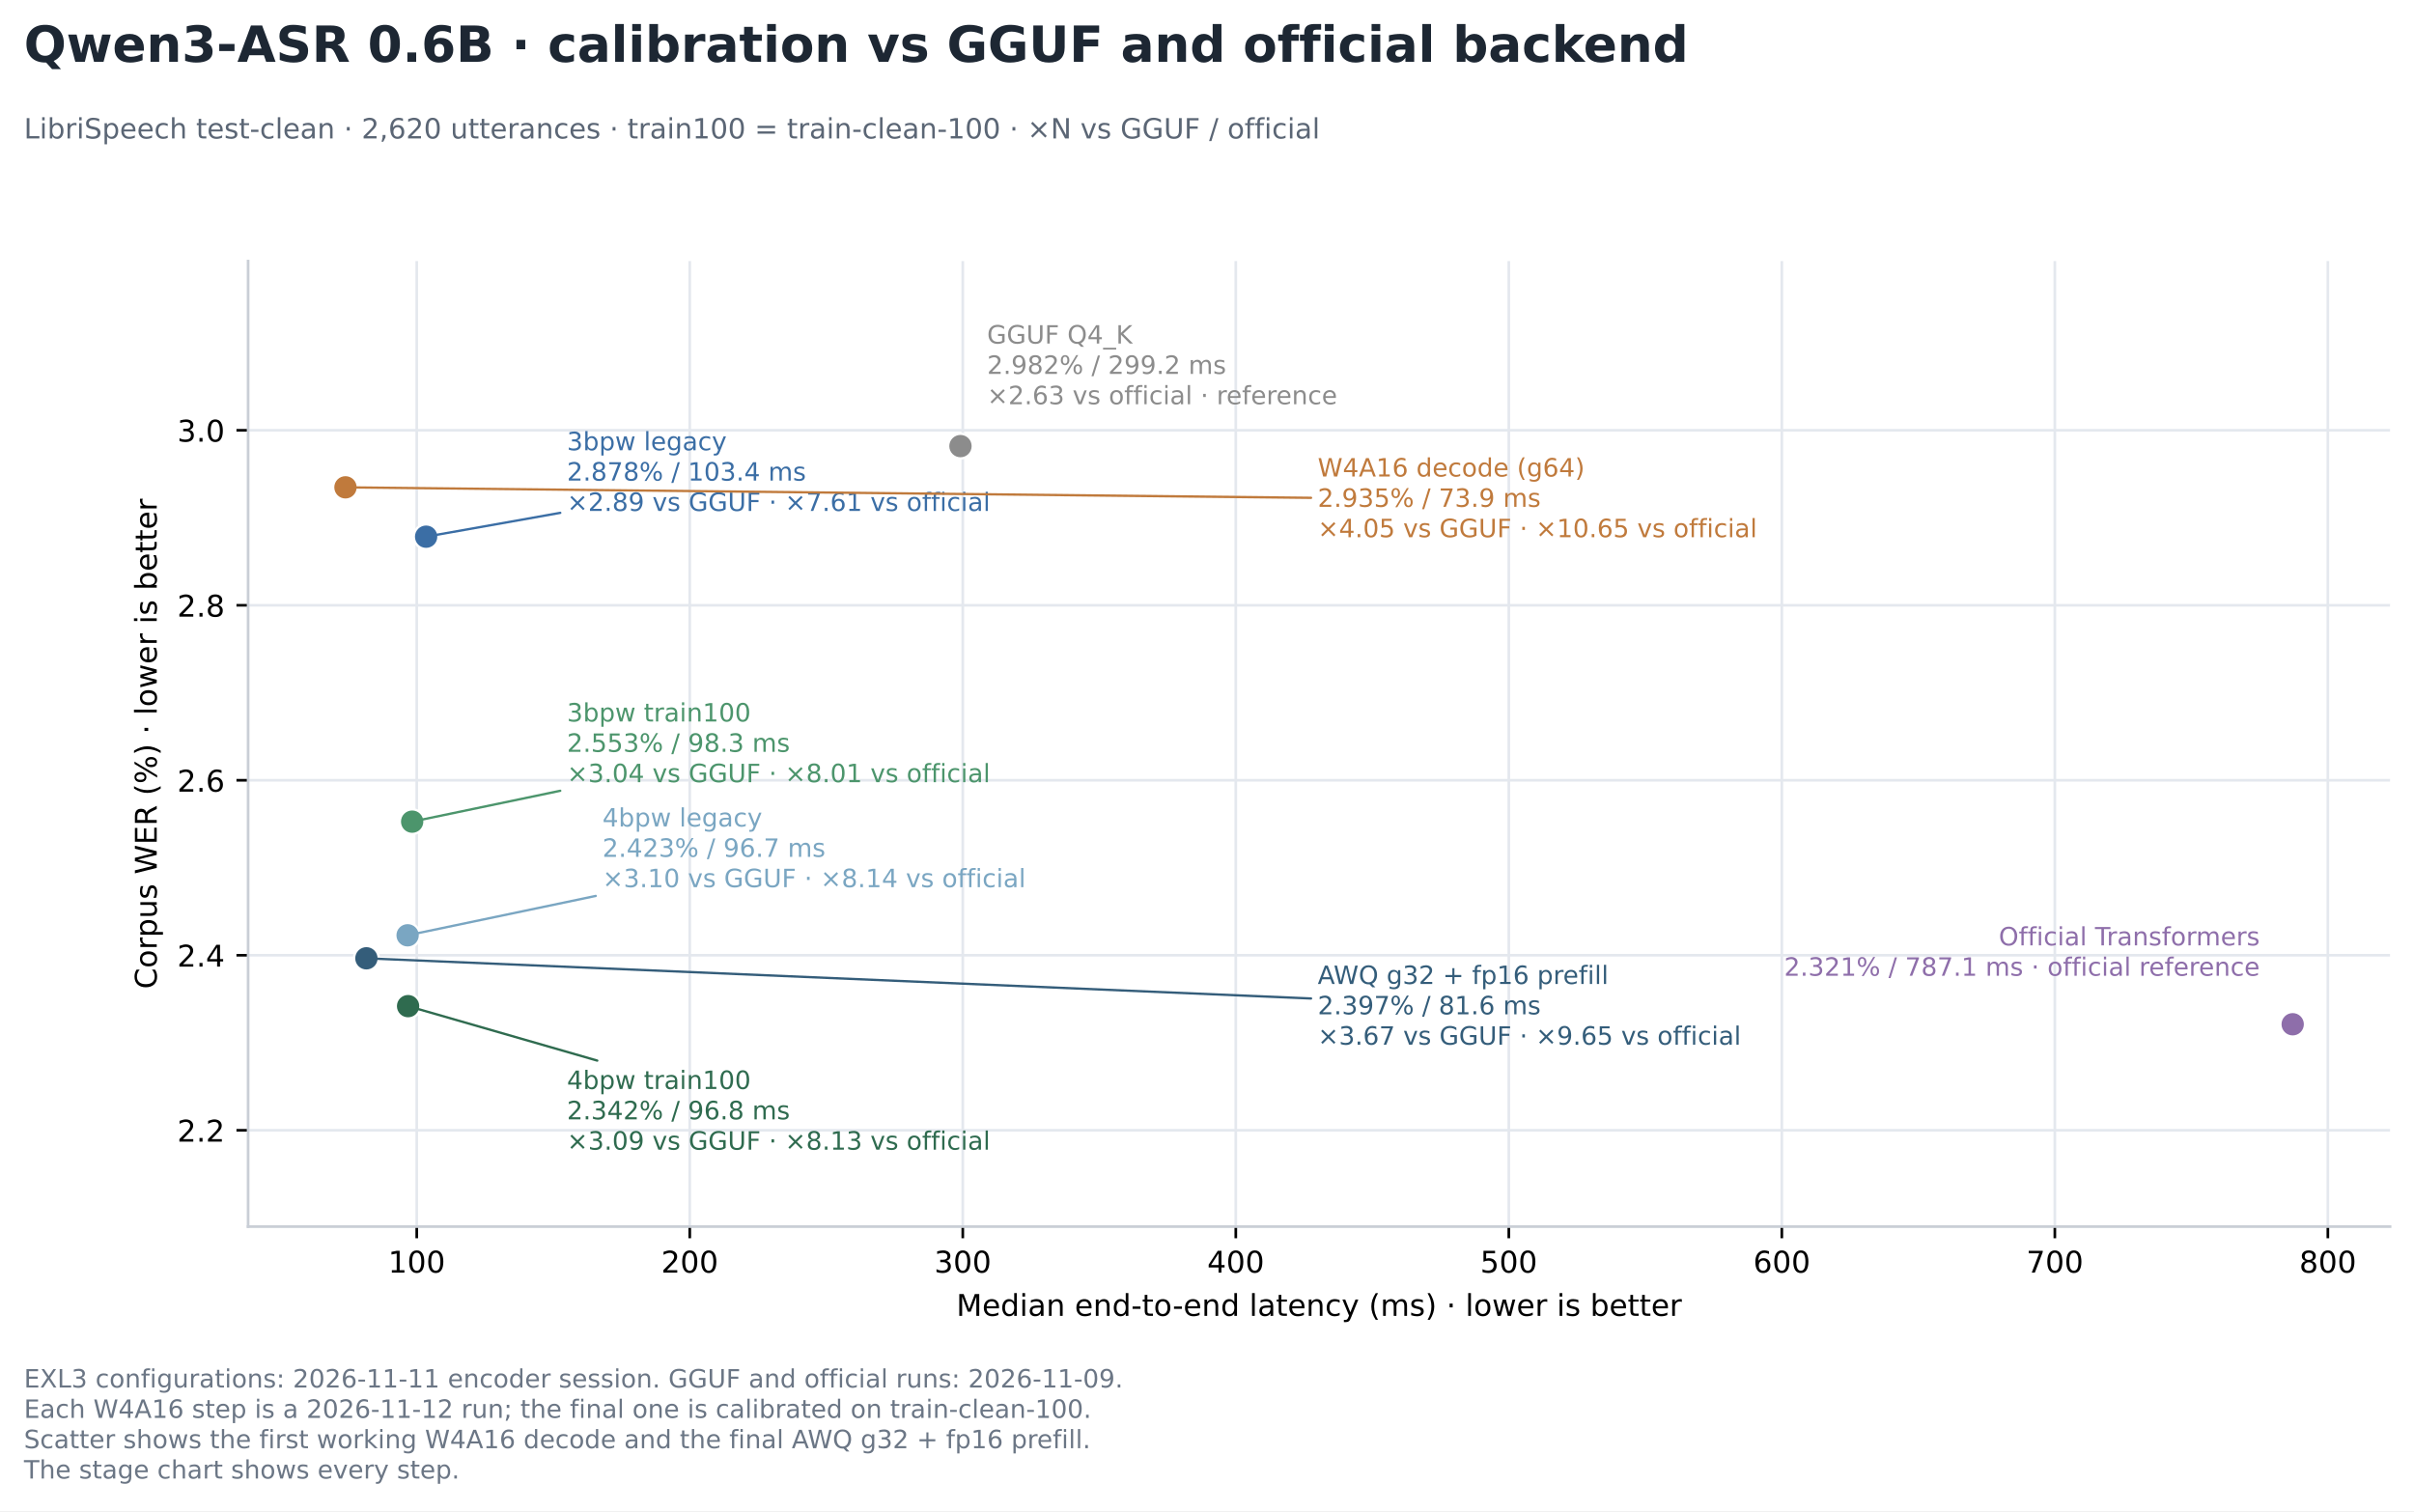
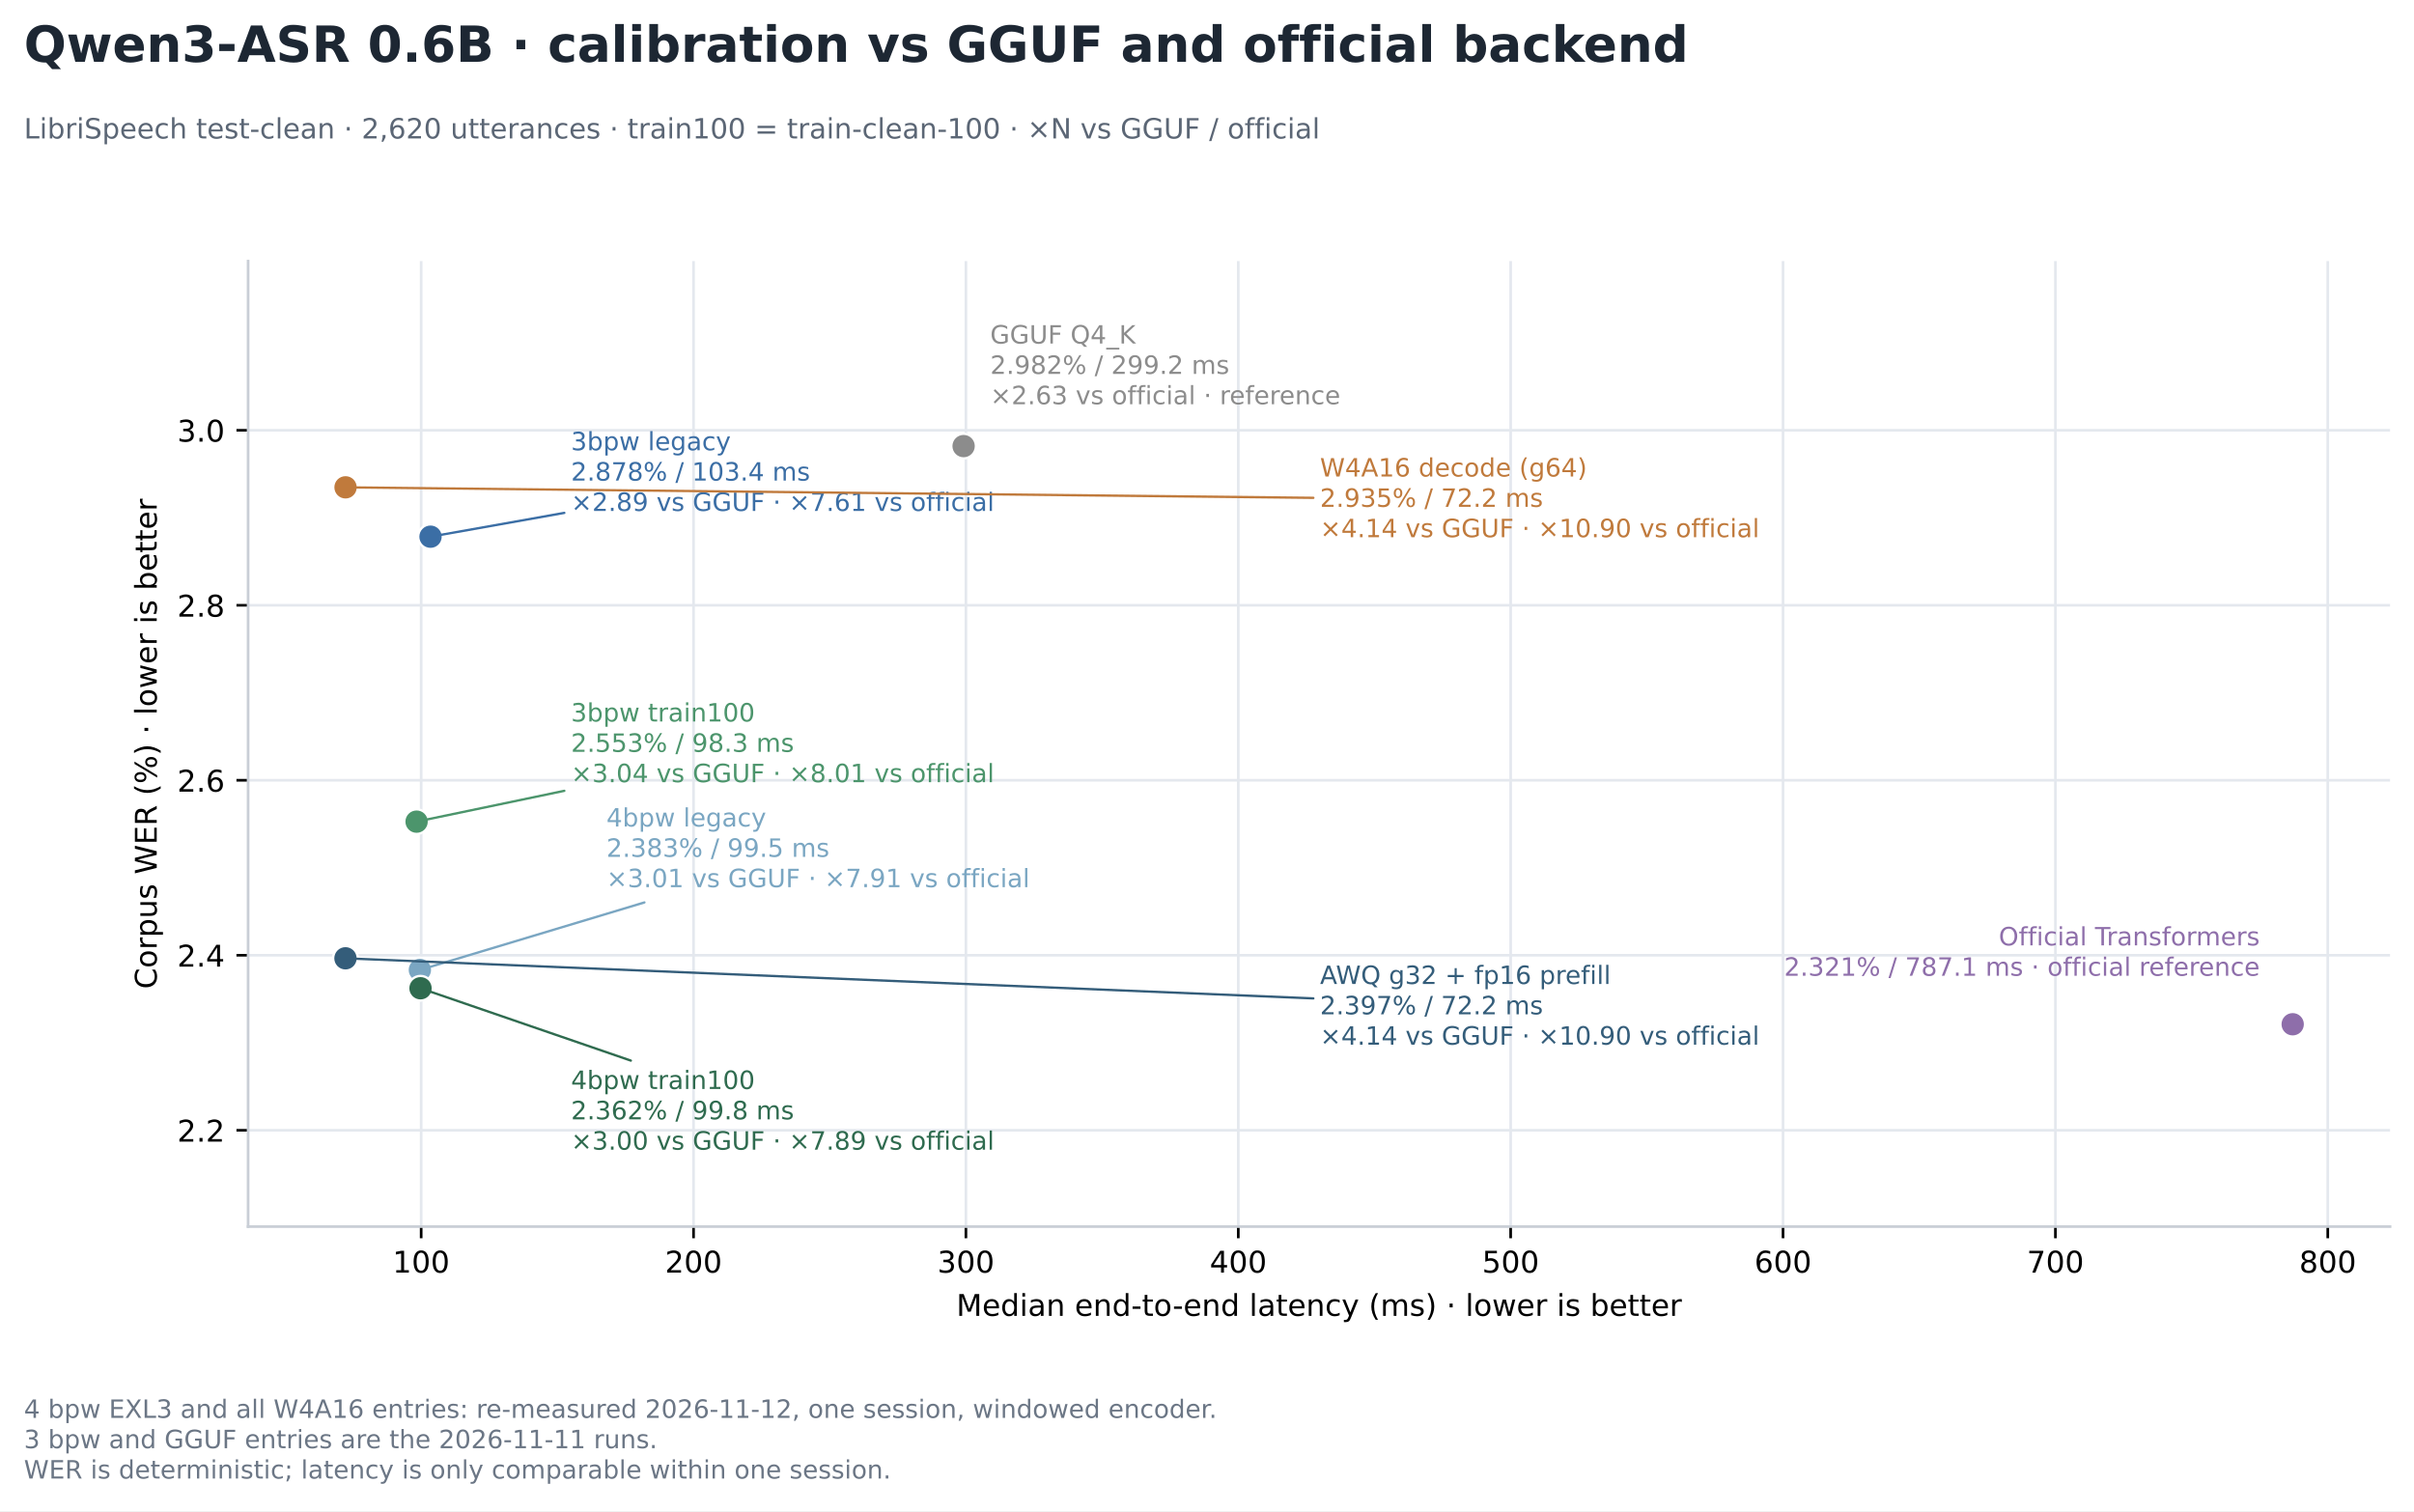
<svg xmlns="http://www.w3.org/2000/svg" xmlns:xlink="http://www.w3.org/1999/xlink" width="725.76pt" height="454.342pt" viewBox="0 0 725.76 454.342" version="1.1">
  <defs>
    <style type="text/css">*{stroke-linejoin: round; stroke-linecap: butt}</style>
  </defs>
  <g id="figure_1">
    <g id="patch_1">
      <path d="M 0 454.342 L 725.76 454.342 L 725.76 0 L 0 0 z " style="fill: #ffffff" />
    </g>
    <g id="axes_1">
      <g id="patch_2">
        <path d="M 74.592 368.806 L 718.56 368.806 L 718.56 78.502 L 74.592 78.502 z " style="fill: #ffffff" />
      </g>
      <g id="matplotlib.axis_1">
        <g id="xtick_1">
          <g id="line2d_1">
-             <path d="M 125.294 368.806 L 125.294 78.502 " clip-path="url(#p29963f4063)" style="fill: none; stroke: #e4e8ee; stroke-width: 0.8; stroke-linecap: square" />
+             <path d="M 126.623 368.806 L 126.623 78.502 " clip-path="url(#pa980a88033)" style="fill: none; stroke: #e4e8ee; stroke-width: 0.8; stroke-linecap: square" />
          </g>
          <g id="line2d_2">
            <defs>
-               <path id="m06157efc92" d="M 0 0 L 0 3.5 " style="stroke: #000000; stroke-width: 0.8" />
+               <path id="m25d003aa5e" d="M 0 0 L 0 3.5 " style="stroke: #000000; stroke-width: 0.8" />
            </defs>
            <g>
-               <use xlink:href="#m06157efc92" x="125.294" y="368.806" style="stroke: #000000; stroke-width: 0.8" />
+               <use xlink:href="#m25d003aa5e" x="126.623" y="368.806" style="stroke: #000000; stroke-width: 0.8" />
            </g>
          </g>
          <g id="text_1">
-             <text style="font-size: 9px; font-family: 'DejaVu Sans'; text-anchor: middle" x="125.294" y="382.644" transform="rotate(-0 125.2943 382.6435)">100</text>
+             <text style="font-size: 9px; font-family: 'DejaVu Sans'; text-anchor: middle" x="126.623" y="382.644" transform="rotate(-0 126.6231 382.6435)">100</text>
          </g>
        </g>
        <g id="xtick_2">
          <g id="line2d_3">
-             <path d="M 207.375 368.806 L 207.375 78.502 " clip-path="url(#p29963f4063)" style="fill: none; stroke: #e4e8ee; stroke-width: 0.8; stroke-linecap: square" />
+             <path d="M 208.511 368.806 L 208.511 78.502 " clip-path="url(#pa980a88033)" style="fill: none; stroke: #e4e8ee; stroke-width: 0.8; stroke-linecap: square" />
          </g>
          <g id="line2d_4">
            <g>
-               <use xlink:href="#m06157efc92" x="207.375" y="368.806" style="stroke: #000000; stroke-width: 0.8" />
+               <use xlink:href="#m25d003aa5e" x="208.511" y="368.806" style="stroke: #000000; stroke-width: 0.8" />
            </g>
          </g>
          <g id="text_2">
-             <text style="font-size: 9px; font-family: 'DejaVu Sans'; text-anchor: middle" x="207.375" y="382.644" transform="rotate(-0 207.3752 382.6435)">200</text>
+             <text style="font-size: 9px; font-family: 'DejaVu Sans'; text-anchor: middle" x="208.511" y="382.644" transform="rotate(-0 208.5106 382.6435)">200</text>
          </g>
        </g>
        <g id="xtick_3">
          <g id="line2d_5">
-             <path d="M 289.456 368.806 L 289.456 78.502 " clip-path="url(#p29963f4063)" style="fill: none; stroke: #e4e8ee; stroke-width: 0.8; stroke-linecap: square" />
+             <path d="M 290.398 368.806 L 290.398 78.502 " clip-path="url(#pa980a88033)" style="fill: none; stroke: #e4e8ee; stroke-width: 0.8; stroke-linecap: square" />
          </g>
          <g id="line2d_6">
            <g>
-               <use xlink:href="#m06157efc92" x="289.456" y="368.806" style="stroke: #000000; stroke-width: 0.8" />
+               <use xlink:href="#m25d003aa5e" x="290.398" y="368.806" style="stroke: #000000; stroke-width: 0.8" />
            </g>
          </g>
          <g id="text_3">
-             <text style="font-size: 9px; font-family: 'DejaVu Sans'; text-anchor: middle" x="289.456" y="382.644" transform="rotate(-0 289.4561 382.6435)">300</text>
+             <text style="font-size: 9px; font-family: 'DejaVu Sans'; text-anchor: middle" x="290.398" y="382.644" transform="rotate(-0 290.3982 382.6435)">300</text>
          </g>
        </g>
        <g id="xtick_4">
          <g id="line2d_7">
-             <path d="M 371.537 368.806 L 371.537 78.502 " clip-path="url(#p29963f4063)" style="fill: none; stroke: #e4e8ee; stroke-width: 0.8; stroke-linecap: square" />
+             <path d="M 372.286 368.806 L 372.286 78.502 " clip-path="url(#pa980a88033)" style="fill: none; stroke: #e4e8ee; stroke-width: 0.8; stroke-linecap: square" />
          </g>
          <g id="line2d_8">
            <g>
-               <use xlink:href="#m06157efc92" x="371.537" y="368.806" style="stroke: #000000; stroke-width: 0.8" />
+               <use xlink:href="#m25d003aa5e" x="372.286" y="368.806" style="stroke: #000000; stroke-width: 0.8" />
            </g>
          </g>
          <g id="text_4">
-             <text style="font-size: 9px; font-family: 'DejaVu Sans'; text-anchor: middle" x="371.537" y="382.644" transform="rotate(-0 371.537 382.6435)">400</text>
+             <text style="font-size: 9px; font-family: 'DejaVu Sans'; text-anchor: middle" x="372.286" y="382.644" transform="rotate(-0 372.2857 382.6435)">400</text>
          </g>
        </g>
        <g id="xtick_5">
          <g id="line2d_9">
-             <path d="M 453.618 368.806 L 453.618 78.502 " clip-path="url(#p29963f4063)" style="fill: none; stroke: #e4e8ee; stroke-width: 0.8; stroke-linecap: square" />
+             <path d="M 454.173 368.806 L 454.173 78.502 " clip-path="url(#pa980a88033)" style="fill: none; stroke: #e4e8ee; stroke-width: 0.8; stroke-linecap: square" />
          </g>
          <g id="line2d_10">
            <g>
-               <use xlink:href="#m06157efc92" x="453.618" y="368.806" style="stroke: #000000; stroke-width: 0.8" />
+               <use xlink:href="#m25d003aa5e" x="454.173" y="368.806" style="stroke: #000000; stroke-width: 0.8" />
            </g>
          </g>
          <g id="text_5">
-             <text style="font-size: 9px; font-family: 'DejaVu Sans'; text-anchor: middle" x="453.618" y="382.644" transform="rotate(-0 453.618 382.6435)">500</text>
+             <text style="font-size: 9px; font-family: 'DejaVu Sans'; text-anchor: middle" x="454.173" y="382.644" transform="rotate(-0 454.1732 382.6435)">500</text>
          </g>
        </g>
        <g id="xtick_6">
          <g id="line2d_11">
-             <path d="M 535.699 368.806 L 535.699 78.502 " clip-path="url(#p29963f4063)" style="fill: none; stroke: #e4e8ee; stroke-width: 0.8; stroke-linecap: square" />
+             <path d="M 536.061 368.806 L 536.061 78.502 " clip-path="url(#pa980a88033)" style="fill: none; stroke: #e4e8ee; stroke-width: 0.8; stroke-linecap: square" />
          </g>
          <g id="line2d_12">
            <g>
-               <use xlink:href="#m06157efc92" x="535.699" y="368.806" style="stroke: #000000; stroke-width: 0.8" />
+               <use xlink:href="#m25d003aa5e" x="536.061" y="368.806" style="stroke: #000000; stroke-width: 0.8" />
            </g>
          </g>
          <g id="text_6">
-             <text style="font-size: 9px; font-family: 'DejaVu Sans'; text-anchor: middle" x="535.699" y="382.644" transform="rotate(-0 535.6989 382.6435)">600</text>
+             <text style="font-size: 9px; font-family: 'DejaVu Sans'; text-anchor: middle" x="536.061" y="382.644" transform="rotate(-0 536.0607 382.6435)">600</text>
          </g>
        </g>
        <g id="xtick_7">
          <g id="line2d_13">
-             <path d="M 617.78 368.806 L 617.78 78.502 " clip-path="url(#p29963f4063)" style="fill: none; stroke: #e4e8ee; stroke-width: 0.8; stroke-linecap: square" />
+             <path d="M 617.948 368.806 L 617.948 78.502 " clip-path="url(#pa980a88033)" style="fill: none; stroke: #e4e8ee; stroke-width: 0.8; stroke-linecap: square" />
          </g>
          <g id="line2d_14">
            <g>
-               <use xlink:href="#m06157efc92" x="617.78" y="368.806" style="stroke: #000000; stroke-width: 0.8" />
+               <use xlink:href="#m25d003aa5e" x="617.948" y="368.806" style="stroke: #000000; stroke-width: 0.8" />
            </g>
          </g>
          <g id="text_7">
-             <text style="font-size: 9px; font-family: 'DejaVu Sans'; text-anchor: middle" x="617.78" y="382.644" transform="rotate(-0 617.7798 382.6435)">700</text>
+             <text style="font-size: 9px; font-family: 'DejaVu Sans'; text-anchor: middle" x="617.948" y="382.644" transform="rotate(-0 617.9483 382.6435)">700</text>
          </g>
        </g>
        <g id="xtick_8">
          <g id="line2d_15">
-             <path d="M 699.861 368.806 L 699.861 78.502 " clip-path="url(#p29963f4063)" style="fill: none; stroke: #e4e8ee; stroke-width: 0.8; stroke-linecap: square" />
+             <path d="M 699.836 368.806 L 699.836 78.502 " clip-path="url(#pa980a88033)" style="fill: none; stroke: #e4e8ee; stroke-width: 0.8; stroke-linecap: square" />
          </g>
          <g id="line2d_16">
            <g>
-               <use xlink:href="#m06157efc92" x="699.861" y="368.806" style="stroke: #000000; stroke-width: 0.8" />
+               <use xlink:href="#m25d003aa5e" x="699.836" y="368.806" style="stroke: #000000; stroke-width: 0.8" />
            </g>
          </g>
          <g id="text_8">
-             <text style="font-size: 9px; font-family: 'DejaVu Sans'; text-anchor: middle" x="699.861" y="382.644" transform="rotate(-0 699.8607 382.6435)">800</text>
+             <text style="font-size: 9px; font-family: 'DejaVu Sans'; text-anchor: middle" x="699.836" y="382.644" transform="rotate(-0 699.8358 382.6435)">800</text>
          </g>
        </g>
        <g id="text_9">
          <text style="font-size: 9px; font-family: 'DejaVu Sans'; text-anchor: middle" x="396.576" y="395.644" transform="rotate(-0 396.576 395.6442)">Median end-to-end latency (ms) · lower is better</text>
        </g>
      </g>
      <g id="matplotlib.axis_2">
        <g id="ytick_1">
          <g id="line2d_17">
-             <path d="M 74.592 339.838 L 718.56 339.838 " clip-path="url(#p29963f4063)" style="fill: none; stroke: #e4e8ee; stroke-width: 0.8; stroke-linecap: square" />
+             <path d="M 74.592 339.838 L 718.56 339.838 " clip-path="url(#pa980a88033)" style="fill: none; stroke: #e4e8ee; stroke-width: 0.8; stroke-linecap: square" />
          </g>
          <g id="line2d_18">
            <defs>
-               <path id="mcbe40cb9b3" d="M 0 0 L -3.5 0 " style="stroke: #000000; stroke-width: 0.8" />
+               <path id="me2d349b3ee" d="M 0 0 L -3.5 0 " style="stroke: #000000; stroke-width: 0.8" />
            </defs>
            <g>
-               <use xlink:href="#mcbe40cb9b3" x="74.592" y="339.838" style="stroke: #000000; stroke-width: 0.8" />
+               <use xlink:href="#me2d349b3ee" x="74.592" y="339.838" style="stroke: #000000; stroke-width: 0.8" />
            </g>
          </g>
          <g id="text_10">
            <text style="font-size: 9px; font-family: 'DejaVu Sans'; text-anchor: end" x="67.592" y="343.257" transform="rotate(-0 67.592 343.2571)">2.2</text>
          </g>
        </g>
        <g id="ytick_2">
          <g id="line2d_19">
-             <path d="M 74.592 287.222 L 718.56 287.222 " clip-path="url(#p29963f4063)" style="fill: none; stroke: #e4e8ee; stroke-width: 0.8; stroke-linecap: square" />
+             <path d="M 74.592 287.222 L 718.56 287.222 " clip-path="url(#pa980a88033)" style="fill: none; stroke: #e4e8ee; stroke-width: 0.8; stroke-linecap: square" />
          </g>
          <g id="line2d_20">
            <g>
-               <use xlink:href="#mcbe40cb9b3" x="74.592" y="287.222" style="stroke: #000000; stroke-width: 0.8" />
+               <use xlink:href="#me2d349b3ee" x="74.592" y="287.222" style="stroke: #000000; stroke-width: 0.8" />
            </g>
          </g>
          <g id="text_11">
            <text style="font-size: 9px; font-family: 'DejaVu Sans'; text-anchor: end" x="67.592" y="290.641" transform="rotate(-0 67.592 290.6411)">2.4</text>
          </g>
        </g>
        <g id="ytick_3">
          <g id="line2d_21">
-             <path d="M 74.592 234.606 L 718.56 234.606 " clip-path="url(#p29963f4063)" style="fill: none; stroke: #e4e8ee; stroke-width: 0.8; stroke-linecap: square" />
+             <path d="M 74.592 234.606 L 718.56 234.606 " clip-path="url(#pa980a88033)" style="fill: none; stroke: #e4e8ee; stroke-width: 0.8; stroke-linecap: square" />
          </g>
          <g id="line2d_22">
            <g>
-               <use xlink:href="#mcbe40cb9b3" x="74.592" y="234.606" style="stroke: #000000; stroke-width: 0.8" />
+               <use xlink:href="#me2d349b3ee" x="74.592" y="234.606" style="stroke: #000000; stroke-width: 0.8" />
            </g>
          </g>
          <g id="text_12">
            <text style="font-size: 9px; font-family: 'DejaVu Sans'; text-anchor: end" x="67.592" y="238.025" transform="rotate(-0 67.592 238.0252)">2.6</text>
          </g>
        </g>
        <g id="ytick_4">
          <g id="line2d_23">
-             <path d="M 74.592 181.99 L 718.56 181.99 " clip-path="url(#p29963f4063)" style="fill: none; stroke: #e4e8ee; stroke-width: 0.8; stroke-linecap: square" />
+             <path d="M 74.592 181.99 L 718.56 181.99 " clip-path="url(#pa980a88033)" style="fill: none; stroke: #e4e8ee; stroke-width: 0.8; stroke-linecap: square" />
          </g>
          <g id="line2d_24">
            <g>
-               <use xlink:href="#mcbe40cb9b3" x="74.592" y="181.99" style="stroke: #000000; stroke-width: 0.8" />
+               <use xlink:href="#me2d349b3ee" x="74.592" y="181.99" style="stroke: #000000; stroke-width: 0.8" />
            </g>
          </g>
          <g id="text_13">
            <text style="font-size: 9px; font-family: 'DejaVu Sans'; text-anchor: end" x="67.592" y="185.409" transform="rotate(-0 67.592 185.4092)">2.8</text>
          </g>
        </g>
        <g id="ytick_5">
          <g id="line2d_25">
-             <path d="M 74.592 129.374 L 718.56 129.374 " clip-path="url(#p29963f4063)" style="fill: none; stroke: #e4e8ee; stroke-width: 0.8; stroke-linecap: square" />
+             <path d="M 74.592 129.374 L 718.56 129.374 " clip-path="url(#pa980a88033)" style="fill: none; stroke: #e4e8ee; stroke-width: 0.8; stroke-linecap: square" />
          </g>
          <g id="line2d_26">
            <g>
-               <use xlink:href="#mcbe40cb9b3" x="74.592" y="129.374" style="stroke: #000000; stroke-width: 0.8" />
+               <use xlink:href="#me2d349b3ee" x="74.592" y="129.374" style="stroke: #000000; stroke-width: 0.8" />
            </g>
          </g>
          <g id="text_14">
            <text style="font-size: 9px; font-family: 'DejaVu Sans'; text-anchor: end" x="67.592" y="132.793" transform="rotate(-0 67.592 132.7933)">3.0</text>
          </g>
        </g>
        <g id="text_15">
          <text style="font-size: 9px; font-family: 'DejaVu Sans'; text-anchor: middle" x="47.117" y="223.654" transform="rotate(-90 47.11708 223.6537)">Corpus WER (%) · lower is better</text>
        </g>
      </g>
      <g id="patch_3">
        <path d="M 74.592 368.806 L 74.592 78.502 " style="fill: none; stroke: #c9ced6; stroke-width: 0.8; stroke-linejoin: miter; stroke-linecap: square" />
      </g>
      <g id="patch_4">
        <path d="M 74.592 368.806 L 718.56 368.806 " style="fill: none; stroke: #c9ced6; stroke-width: 0.8; stroke-linejoin: miter; stroke-linecap: square" />
      </g>
      <g id="PathCollection_1">
        <defs>
-           <path id="m02537cb545" d="M 0 3.708 C 0.983 3.708 1.927 3.317 2.622 2.622 C 3.317 1.927 3.708 0.983 3.708 0 C 3.708 -0.983 3.317 -1.927 2.622 -2.622 C 1.927 -3.317 0.983 -3.708 0 -3.708 C -0.983 -3.708 -1.927 -3.317 -2.622 -2.622 C -3.317 -1.927 -3.708 -0.983 -3.708 0 C -3.708 0.983 -3.317 1.927 -2.622 2.622 C -1.927 3.317 -0.983 3.708 0 3.708 z " style="stroke: #ffffff; stroke-width: 0.7" />
-         </defs>
-         <g clip-path="url(#p29963f4063)">
-           <use xlink:href="#m02537cb545" x="128.112" y="161.368" style="fill: #3b6ea5; stroke: #ffffff; stroke-width: 0.7" />
+           <path id="me9d2fe6bc9" d="M 0 3.708 C 0.983 3.708 1.927 3.317 2.622 2.622 C 3.317 1.927 3.708 0.983 3.708 0 C 3.708 -0.983 3.317 -1.927 2.622 -2.622 C 1.927 -3.317 0.983 -3.708 0 -3.708 C -0.983 -3.708 -1.927 -3.317 -2.622 -2.622 C -3.317 -1.927 -3.708 -0.983 -3.708 0 C -3.708 0.983 -3.317 1.927 -2.622 2.622 C -1.927 3.317 -0.983 3.708 0 3.708 z " style="stroke: #ffffff; stroke-width: 0.7" />
+         </defs>
+         <g clip-path="url(#pa980a88033)">
+           <use xlink:href="#me9d2fe6bc9" x="129.434" y="161.368" style="fill: #3b6ea5; stroke: #ffffff; stroke-width: 0.7" />
        </g>
      </g>
      <g id="patch_5">
-         <path d="M 168.44 154.194 Q 149.752 157.519 131.063 160.843 " style="fill: none; stroke: #3b6ea5; stroke-width: 0.7; stroke-linecap: round" />
+         <path d="M 169.66 154.206 Q 151.023 157.524 132.385 160.842 " style="fill: none; stroke: #3b6ea5; stroke-width: 0.7; stroke-linecap: round" />
      </g>
      <g id="text_16">
-         <text style="font-size: 7.6px; font-family: 'DejaVu Sans'; fill: #3b6ea5" transform="translate(170.4388 135.381)">3bpw legacy</text>
-         <text style="font-size: 7.6px; font-family: 'DejaVu Sans'; fill: #3b6ea5" transform="translate(170.4388 144.5025)">2.878% / 103.4 ms</text>
-         <text style="font-size: 7.6px; font-family: 'DejaVu Sans'; fill: #3b6ea5" transform="translate(170.4388 153.6246)">×2.89 vs GGUF · ×7.61 vs official</text>
+         <text style="font-size: 7.6px; font-family: 'DejaVu Sans'; fill: #3b6ea5" transform="translate(171.6612 135.381)">3bpw legacy</text>
+         <text style="font-size: 7.6px; font-family: 'DejaVu Sans'; fill: #3b6ea5" transform="translate(171.6612 144.5025)">2.878% / 103.4 ms</text>
+         <text style="font-size: 7.6px; font-family: 'DejaVu Sans'; fill: #3b6ea5" transform="translate(171.6612 153.6246)">×2.89 vs GGUF · ×7.61 vs official</text>
      </g>
      <g id="PathCollection_2">
        <defs>
-           <path id="mbb1d75cfa1" d="M 0 3.708 C 0.983 3.708 1.927 3.317 2.622 2.622 C 3.317 1.927 3.708 0.983 3.708 0 C 3.708 -0.983 3.317 -1.927 2.622 -2.622 C 1.927 -3.317 0.983 -3.708 0 -3.708 C -0.983 -3.708 -1.927 -3.317 -2.622 -2.622 C -3.317 -1.927 -3.708 -0.983 -3.708 0 C -3.708 0.983 -3.317 1.927 -2.622 2.622 C -1.927 3.317 -0.983 3.708 0 3.708 z " style="stroke: #ffffff; stroke-width: 0.7" />
-         </defs>
-         <g clip-path="url(#p29963f4063)">
-           <use xlink:href="#mbb1d75cfa1" x="123.915" y="247.047" style="fill: #4c956c; stroke: #ffffff; stroke-width: 0.7" />
+           <path id="m01d9194e8d" d="M 0 3.708 C 0.983 3.708 1.927 3.317 2.622 2.622 C 3.317 1.927 3.708 0.983 3.708 0 C 3.708 -0.983 3.317 -1.927 2.622 -2.622 C 1.927 -3.317 0.983 -3.708 0 -3.708 C -0.983 -3.708 -1.927 -3.317 -2.622 -2.622 C -3.317 -1.927 -3.708 -0.983 -3.708 0 C -3.708 0.983 -3.317 1.927 -2.622 2.622 C -1.927 3.317 -0.983 3.708 0 3.708 z " style="stroke: #ffffff; stroke-width: 0.7" />
+         </defs>
+         <g clip-path="url(#pa980a88033)">
+           <use xlink:href="#m01d9194e8d" x="125.247" y="247.047" style="fill: #4c956c; stroke: #ffffff; stroke-width: 0.7" />
        </g>
      </g>
      <g id="patch_6">
-         <path d="M 168.435 237.762 Q 147.644 242.098 126.853 246.434 " style="fill: none; stroke: #4c956c; stroke-width: 0.7; stroke-linecap: round" />
+         <path d="M 169.663 237.775 Q 148.923 242.104 128.183 246.434 " style="fill: none; stroke: #4c956c; stroke-width: 0.7; stroke-linecap: round" />
      </g>
      <g id="text_17">
-         <text style="font-size: 7.6px; font-family: 'DejaVu Sans'; fill: #4c956c" transform="translate(170.4388 216.9358)">3bpw train100</text>
-         <text style="font-size: 7.6px; font-family: 'DejaVu Sans'; fill: #4c956c" transform="translate(170.4388 226.0573)">2.553% / 98.3 ms</text>
-         <text style="font-size: 7.6px; font-family: 'DejaVu Sans'; fill: #4c956c" transform="translate(170.4388 235.1793)">×3.04 vs GGUF · ×8.01 vs official</text>
+         <text style="font-size: 7.6px; font-family: 'DejaVu Sans'; fill: #4c956c" transform="translate(171.6612 216.9358)">3bpw train100</text>
+         <text style="font-size: 7.6px; font-family: 'DejaVu Sans'; fill: #4c956c" transform="translate(171.6612 226.0573)">2.553% / 98.3 ms</text>
+         <text style="font-size: 7.6px; font-family: 'DejaVu Sans'; fill: #4c956c" transform="translate(171.6612 235.1793)">×3.04 vs GGUF · ×8.01 vs official</text>
      </g>
      <g id="PathCollection_3">
        <defs>
-           <path id="mc0ab151c08" d="M 0 3.708 C 0.983 3.708 1.927 3.317 2.622 2.622 C 3.317 1.927 3.708 0.983 3.708 0 C 3.708 -0.983 3.317 -1.927 2.622 -2.622 C 1.927 -3.317 0.983 -3.708 0 -3.708 C -0.983 -3.708 -1.927 -3.317 -2.622 -2.622 C -3.317 -1.927 -3.708 -0.983 -3.708 0 C -3.708 0.983 -3.317 1.927 -2.622 2.622 C -1.927 3.317 -0.983 3.708 0 3.708 z " style="stroke: #ffffff; stroke-width: 0.7" />
-         </defs>
-         <g clip-path="url(#p29963f4063)">
-           <use xlink:href="#mc0ab151c08" x="122.547" y="281.22" style="fill: #7aa6c2; stroke: #ffffff; stroke-width: 0.7" />
+           <path id="mfe298dbc86" d="M 0 3.708 C 0.983 3.708 1.927 3.317 2.622 2.622 C 3.317 1.927 3.708 0.983 3.708 0 C 3.708 -0.983 3.317 -1.927 2.622 -2.622 C 1.927 -3.317 0.983 -3.708 0 -3.708 C -0.983 -3.708 -1.927 -3.317 -2.622 -2.622 C -3.317 -1.927 -3.708 -0.983 -3.708 0 C -3.708 0.983 -3.317 1.927 -2.622 2.622 C -1.927 3.317 -0.983 3.708 0 3.708 z " style="stroke: #ffffff; stroke-width: 0.7" />
+         </defs>
+         <g clip-path="url(#pa980a88033)">
+           <use xlink:href="#mfe298dbc86" x="126.231" y="291.638" style="fill: #7aa6c2; stroke: #ffffff; stroke-width: 0.7" />
        </g>
      </g>
      <g id="patch_7">
-         <path d="M 179.107 269.381 Q 152.296 274.993 125.485 280.605 " style="fill: none; stroke: #7aa6c2; stroke-width: 0.7; stroke-linecap: round" />
+         <path d="M 193.742 271.336 Q 161.422 281.055 129.103 290.774 " style="fill: none; stroke: #7aa6c2; stroke-width: 0.7; stroke-linecap: round" />
      </g>
      <g id="text_18">
-         <text style="font-size: 7.6px; font-family: 'DejaVu Sans'; fill: #7aa6c2" transform="translate(181.1093 248.5054)">4bpw legacy</text>
-         <text style="font-size: 7.6px; font-family: 'DejaVu Sans'; fill: #7aa6c2" transform="translate(181.1093 257.6268)">2.423% / 96.7 ms</text>
-         <text style="font-size: 7.6px; font-family: 'DejaVu Sans'; fill: #7aa6c2" transform="translate(181.1093 266.7489)">×3.10 vs GGUF · ×8.14 vs official</text>
+         <text style="font-size: 7.6px; font-family: 'DejaVu Sans'; fill: #7aa6c2" transform="translate(182.3066 248.5054)">4bpw legacy</text>
+         <text style="font-size: 7.6px; font-family: 'DejaVu Sans'; fill: #7aa6c2" transform="translate(182.3066 257.6268)">2.383% / 99.5 ms</text>
+         <text style="font-size: 7.6px; font-family: 'DejaVu Sans'; fill: #7aa6c2" transform="translate(182.3066 266.7489)">×3.01 vs GGUF · ×7.91 vs official</text>
      </g>
      <g id="PathCollection_4">
        <defs>
-           <path id="m1dc80e612a" d="M 0 3.708 C 0.983 3.708 1.927 3.317 2.622 2.622 C 3.317 1.927 3.708 0.983 3.708 0 C 3.708 -0.983 3.317 -1.927 2.622 -2.622 C 1.927 -3.317 0.983 -3.708 0 -3.708 C -0.983 -3.708 -1.927 -3.317 -2.622 -2.622 C -3.317 -1.927 -3.708 -0.983 -3.708 0 C -3.708 0.983 -3.317 1.927 -2.622 2.622 C -1.927 3.317 -0.983 3.708 0 3.708 z " style="stroke: #ffffff; stroke-width: 0.7" />
-         </defs>
-         <g clip-path="url(#p29963f4063)">
-           <use xlink:href="#m1dc80e612a" x="122.69" y="302.516" style="fill: #2f6b4f; stroke: #ffffff; stroke-width: 0.7" />
+           <path id="mae023d7cc7" d="M 0 3.708 C 0.983 3.708 1.927 3.317 2.622 2.622 C 3.317 1.927 3.708 0.983 3.708 0 C 3.708 -0.983 3.317 -1.927 2.622 -2.622 C 1.927 -3.317 0.983 -3.708 0 -3.708 C -0.983 -3.708 -1.927 -3.317 -2.622 -2.622 C -3.317 -1.927 -3.708 -0.983 -3.708 0 C -3.708 0.983 -3.317 1.927 -2.622 2.622 C -1.927 3.317 -0.983 3.708 0 3.708 z " style="stroke: #ffffff; stroke-width: 0.7" />
+         </defs>
+         <g clip-path="url(#pa980a88033)">
+           <use xlink:href="#mae023d7cc7" x="126.425" y="297.142" style="fill: #2f6b4f; stroke: #ffffff; stroke-width: 0.7" />
        </g>
      </g>
      <g id="patch_8">
-         <path d="M 179.563 318.893 Q 152.569 311.12 125.574 303.346 " style="fill: none; stroke: #2f6b4f; stroke-width: 0.7; stroke-linecap: round" />
+         <path d="M 189.66 318.895 Q 159.461 308.506 129.261 298.118 " style="fill: none; stroke: #2f6b4f; stroke-width: 0.7; stroke-linecap: round" />
      </g>
      <g id="text_19">
-         <text style="font-size: 7.6px; font-family: 'DejaVu Sans'; fill: #2f6b4f" transform="translate(170.4388 327.4293)">4bpw train100</text>
-         <text style="font-size: 7.6px; font-family: 'DejaVu Sans'; fill: #2f6b4f" transform="translate(170.4388 336.5508)">2.342% / 96.8 ms</text>
-         <text style="font-size: 7.6px; font-family: 'DejaVu Sans'; fill: #2f6b4f" transform="translate(170.4388 345.6729)">×3.09 vs GGUF · ×8.13 vs official</text>
+         <text style="font-size: 7.6px; font-family: 'DejaVu Sans'; fill: #2f6b4f" transform="translate(171.6612 327.4293)">4bpw train100</text>
+         <text style="font-size: 7.6px; font-family: 'DejaVu Sans'; fill: #2f6b4f" transform="translate(171.6612 336.5508)">2.362% / 99.8 ms</text>
+         <text style="font-size: 7.6px; font-family: 'DejaVu Sans'; fill: #2f6b4f" transform="translate(171.6612 345.6729)">×3.00 vs GGUF · ×7.89 vs official</text>
      </g>
      <g id="PathCollection_5">
        <defs>
-           <path id="m70bfa3789a" d="M 0 3.708 C 0.983 3.708 1.927 3.317 2.622 2.622 C 3.317 1.927 3.708 0.983 3.708 0 C 3.708 -0.983 3.317 -1.927 2.622 -2.622 C 1.927 -3.317 0.983 -3.708 0 -3.708 C -0.983 -3.708 -1.927 -3.317 -2.622 -2.622 C -3.317 -1.927 -3.708 -0.983 -3.708 0 C -3.708 0.983 -3.317 1.927 -2.622 2.622 C -1.927 3.317 -0.983 3.708 0 3.708 z " style="stroke: #ffffff; stroke-width: 0.7" />
-         </defs>
-         <g clip-path="url(#p29963f4063)">
-           <use xlink:href="#m70bfa3789a" x="103.863" y="146.527" style="fill: #c07a3c; stroke: #ffffff; stroke-width: 0.7" />
+           <path id="mf2b88e856d" d="M 0 3.708 C 0.983 3.708 1.927 3.317 2.622 2.622 C 3.317 1.927 3.708 0.983 3.708 0 C 3.708 -0.983 3.317 -1.927 2.622 -2.622 C 1.927 -3.317 0.983 -3.708 0 -3.708 C -0.983 -3.708 -1.927 -3.317 -2.622 -2.622 C -3.317 -1.927 -3.708 -0.983 -3.708 0 C -3.708 0.983 -3.317 1.927 -2.622 2.622 C -1.927 3.317 -0.983 3.708 0 3.708 z " style="stroke: #ffffff; stroke-width: 0.7" />
+         </defs>
+         <g clip-path="url(#pa980a88033)">
+           <use xlink:href="#mf2b88e856d" x="103.883" y="146.527" style="fill: #c07a3c; stroke: #ffffff; stroke-width: 0.7" />
        </g>
      </g>
      <g id="patch_9">
-         <path d="M 394.161 149.682 Q 250.511 148.121 106.862 146.56 " style="fill: none; stroke: #c07a3c; stroke-width: 0.7; stroke-linecap: round" />
+         <path d="M 394.85 149.683 Q 250.865 148.121 106.88 146.56 " style="fill: none; stroke: #c07a3c; stroke-width: 0.7; stroke-linecap: round" />
      </g>
      <g id="text_20">
-         <text style="font-size: 7.6px; font-family: 'DejaVu Sans'; fill: #c07a3c" transform="translate(396.1613 143.2734)">W4A16 decode (g64)</text>
-         <text style="font-size: 7.6px; font-family: 'DejaVu Sans'; fill: #c07a3c" transform="translate(396.1613 152.3949)">2.935% / 73.9 ms</text>
-         <text style="font-size: 7.6px; font-family: 'DejaVu Sans'; fill: #c07a3c" transform="translate(396.1613 161.517)">×4.05 vs GGUF · ×10.65 vs official</text>
+         <text style="font-size: 7.6px; font-family: 'DejaVu Sans'; fill: #c07a3c" transform="translate(396.8519 143.2734)">W4A16 decode (g64)</text>
+         <text style="font-size: 7.6px; font-family: 'DejaVu Sans'; fill: #c07a3c" transform="translate(396.8519 152.3949)">2.935% / 72.2 ms</text>
+         <text style="font-size: 7.6px; font-family: 'DejaVu Sans'; fill: #c07a3c" transform="translate(396.8519 161.517)">×4.14 vs GGUF · ×10.90 vs official</text>
      </g>
      <g id="PathCollection_6">
        <defs>
-           <path id="m6b0f9eafd6" d="M 0 3.708 C 0.983 3.708 1.927 3.317 2.622 2.622 C 3.317 1.927 3.708 0.983 3.708 0 C 3.708 -0.983 3.317 -1.927 2.622 -2.622 C 1.927 -3.317 0.983 -3.708 0 -3.708 C -0.983 -3.708 -1.927 -3.317 -2.622 -2.622 C -3.317 -1.927 -3.708 -0.983 -3.708 0 C -3.708 0.983 -3.317 1.927 -2.622 2.622 C -1.927 3.317 -0.983 3.708 0 3.708 z " style="stroke: #ffffff; stroke-width: 0.7" />
-         </defs>
-         <g clip-path="url(#p29963f4063)">
-           <use xlink:href="#m6b0f9eafd6" x="110.159" y="288.135" style="fill: #345d7a; stroke: #ffffff; stroke-width: 0.7" />
+           <path id="m78885f56ed" d="M 0 3.708 C 0.983 3.708 1.927 3.317 2.622 2.622 C 3.317 1.927 3.708 0.983 3.708 0 C 3.708 -0.983 3.317 -1.927 2.622 -2.622 C 1.927 -3.317 0.983 -3.708 0 -3.708 C -0.983 -3.708 -1.927 -3.317 -2.622 -2.622 C -3.317 -1.927 -3.708 -0.983 -3.708 0 C -3.708 0.983 -3.317 1.927 -2.622 2.622 C -1.927 3.317 -0.983 3.708 0 3.708 z " style="stroke: #ffffff; stroke-width: 0.7" />
+         </defs>
+         <g clip-path="url(#pa980a88033)">
+           <use xlink:href="#m78885f56ed" x="103.863" y="288.135" style="fill: #345d7a; stroke: #ffffff; stroke-width: 0.7" />
        </g>
      </g>
      <g id="patch_10">
-         <path d="M 394.159 300.217 Q 253.656 294.24 113.153 288.262 " style="fill: none; stroke: #345d7a; stroke-width: 0.7; stroke-linecap: round" />
+         <path d="M 394.852 300.19 Q 250.856 294.224 106.86 288.259 " style="fill: none; stroke: #345d7a; stroke-width: 0.7; stroke-linecap: round" />
      </g>
      <g id="text_21">
-         <text style="font-size: 7.6px; font-family: 'DejaVu Sans'; fill: #345d7a" transform="translate(396.1613 295.8597)">AWQ g32 + fp16 prefill</text>
-         <text style="font-size: 7.6px; font-family: 'DejaVu Sans'; fill: #345d7a" transform="translate(396.1613 304.9812)">2.397% / 81.6 ms</text>
-         <text style="font-size: 7.6px; font-family: 'DejaVu Sans'; fill: #345d7a" transform="translate(396.1613 314.1033)">×3.67 vs GGUF · ×9.65 vs official</text>
+         <text style="font-size: 7.6px; font-family: 'DejaVu Sans'; fill: #345d7a" transform="translate(396.8519 295.8597)">AWQ g32 + fp16 prefill</text>
+         <text style="font-size: 7.6px; font-family: 'DejaVu Sans'; fill: #345d7a" transform="translate(396.8519 304.9812)">2.397% / 72.2 ms</text>
+         <text style="font-size: 7.6px; font-family: 'DejaVu Sans'; fill: #345d7a" transform="translate(396.8519 314.1033)">×4.14 vs GGUF · ×10.90 vs official</text>
      </g>
      <g id="PathCollection_7">
        <defs>
-           <path id="ma96ac63a8b" d="M 0 3.708 C 0.983 3.708 1.927 3.317 2.622 2.622 C 3.317 1.927 3.708 0.983 3.708 0 C 3.708 -0.983 3.317 -1.927 2.622 -2.622 C 1.927 -3.317 0.983 -3.708 0 -3.708 C -0.983 -3.708 -1.927 -3.317 -2.622 -2.622 C -3.317 -1.927 -3.708 -0.983 -3.708 0 C -3.708 0.983 -3.317 1.927 -2.622 2.622 C -1.927 3.317 -0.983 3.708 0 3.708 z " style="stroke: #ffffff; stroke-width: 0.7" />
-         </defs>
-         <g clip-path="url(#p29963f4063)">
-           <use xlink:href="#ma96ac63a8b" x="288.76" y="134.129" style="fill: #8c8c8c; stroke: #ffffff; stroke-width: 0.7" />
+           <path id="mfe866d67e4" d="M 0 3.708 C 0.983 3.708 1.927 3.317 2.622 2.622 C 3.317 1.927 3.708 0.983 3.708 0 C 3.708 -0.983 3.317 -1.927 2.622 -2.622 C 1.927 -3.317 0.983 -3.708 0 -3.708 C -0.983 -3.708 -1.927 -3.317 -2.622 -2.622 C -3.317 -1.927 -3.708 -0.983 -3.708 0 C -3.708 0.983 -3.317 1.927 -2.622 2.622 C -1.927 3.317 -0.983 3.708 0 3.708 z " style="stroke: #ffffff; stroke-width: 0.7" />
+         </defs>
+         <g clip-path="url(#pa980a88033)">
+           <use xlink:href="#mfe866d67e4" x="289.704" y="134.129" style="fill: #8c8c8c; stroke: #ffffff; stroke-width: 0.7" />
        </g>
      </g>
      <g id="text_22">
-         <text style="font-size: 7.6px; font-family: 'DejaVu Sans'; fill: #8c8c8c" transform="translate(296.7598 103.2987)">GGUF Q4_K</text>
-         <text style="font-size: 7.6px; font-family: 'DejaVu Sans'; fill: #8c8c8c" transform="translate(296.7598 112.4202)">2.982% / 299.2 ms</text>
-         <text style="font-size: 7.6px; font-family: 'DejaVu Sans'; fill: #8c8c8c" transform="translate(296.7598 121.5422)">×2.63 vs official · reference</text>
+         <text style="font-size: 7.6px; font-family: 'DejaVu Sans'; fill: #8c8c8c" transform="translate(297.7035 103.2987)">GGUF Q4_K</text>
+         <text style="font-size: 7.6px; font-family: 'DejaVu Sans'; fill: #8c8c8c" transform="translate(297.7035 112.4202)">2.982% / 299.2 ms</text>
+         <text style="font-size: 7.6px; font-family: 'DejaVu Sans'; fill: #8c8c8c" transform="translate(297.7035 121.5422)">×2.63 vs official · reference</text>
      </g>
      <g id="PathCollection_8">
        <defs>
-           <path id="m684396f5fc" d="M 0 3.708 C 0.983 3.708 1.927 3.317 2.622 2.622 C 3.317 1.927 3.708 0.983 3.708 0 C 3.708 -0.983 3.317 -1.927 2.622 -2.622 C 1.927 -3.317 0.983 -3.708 0 -3.708 C -0.983 -3.708 -1.927 -3.317 -2.622 -2.622 C -3.317 -1.927 -3.708 -0.983 -3.708 0 C -3.708 0.983 -3.317 1.927 -2.622 2.622 C -1.927 3.317 -0.983 3.708 0 3.708 z " style="stroke: #ffffff; stroke-width: 0.7" />
-         </defs>
-         <g clip-path="url(#p29963f4063)">
-           <use xlink:href="#m684396f5fc" x="689.289" y="307.964" style="fill: #8e6eaa; stroke: #ffffff; stroke-width: 0.7" />
+           <path id="mf29e957461" d="M 0 3.708 C 0.983 3.708 1.927 3.317 2.622 2.622 C 3.317 1.927 3.708 0.983 3.708 0 C 3.708 -0.983 3.317 -1.927 2.622 -2.622 C 1.927 -3.317 0.983 -3.708 0 -3.708 C -0.983 -3.708 -1.927 -3.317 -2.622 -2.622 C -3.317 -1.927 -3.708 -0.983 -3.708 0 C -3.708 0.983 -3.317 1.927 -2.622 2.622 C -1.927 3.317 -0.983 3.708 0 3.708 z " style="stroke: #ffffff; stroke-width: 0.7" />
+         </defs>
+         <g clip-path="url(#pa980a88033)">
+           <use xlink:href="#mf29e957461" x="689.289" y="307.964" style="fill: #8e6eaa; stroke: #ffffff; stroke-width: 0.7" />
        </g>
      </g>
      <g id="text_23">
        <text style="font-size: 7.6px; font-family: 'DejaVu Sans'; fill: #8e6eaa" transform="translate(600.922 284.2549)">Official Transformers</text>
        <text style="font-size: 7.6px; font-family: 'DejaVu Sans'; fill: #8e6eaa" transform="translate(536.3755 293.377)">2.321% / 787.1 ms · official reference</text>
      </g>
    </g>
    <g id="text_24">
      <text style="font-weight: 700; font-size: 15px; font-family: 'DejaVu Sans'; text-anchor: start; fill: #1d2733" x="7.2" y="18.598" transform="rotate(-0 7.2 18.59766)">Qwen3-ASR 0.6B · calibration vs GGUF and official backend</text>
    </g>
    <g id="text_25">
      <text style="font-size: 8.4px; font-family: 'DejaVu Sans'; text-anchor: start; fill: #5b6675" x="7.2" y="41.638" transform="rotate(-0 7.2 41.63766)">LibriSpeech test-clean · 2,620 utterances · train100 = train-clean-100 · ×N vs GGUF / official</text>
    </g>
    <g id="text_26">
-       <text style="font-size: 7.6px; font-family: 'DejaVu Sans'; fill: #6b7685" transform="translate(7.2 417.1889)">EXL3 configurations: 2026-11-11 encoder session. GGUF and official runs: 2026-11-09.</text>
-       <text style="font-size: 7.6px; font-family: 'DejaVu Sans'; fill: #6b7685" transform="translate(7.2 426.311)">Each W4A16 step is a 2026-11-12 run; the final one is calibrated on train-clean-100.</text>
-       <text style="font-size: 7.6px; font-family: 'DejaVu Sans'; fill: #6b7685" transform="translate(7.2 435.4331)">Scatter shows the first working W4A16 decode and the final AWQ g32 + fp16 prefill.</text>
-       <text style="font-size: 7.6px; font-family: 'DejaVu Sans'; fill: #6b7685" transform="translate(7.2 444.5551)">The stage chart shows every step.</text>
+       <text style="font-size: 7.6px; font-family: 'DejaVu Sans'; fill: #6b7685" transform="translate(7.2 426.311)">4 bpw EXL3 and all W4A16 entries: re-measured 2026-11-12, one session, windowed encoder.</text>
+       <text style="font-size: 7.6px; font-family: 'DejaVu Sans'; fill: #6b7685" transform="translate(7.2 435.4331)">3 bpw and GGUF entries are the 2026-11-11 runs.</text>
+       <text style="font-size: 7.6px; font-family: 'DejaVu Sans'; fill: #6b7685" transform="translate(7.2 444.5551)">WER is deterministic; latency is only comparable within one session.</text>
    </g>
  </g>
  <defs>
-     <clipPath id="p29963f4063">
+     <clipPath id="pa980a88033">
      <rect x="74.592" y="78.502" width="643.968" height="290.304" />
    </clipPath>
  </defs>
</svg>
